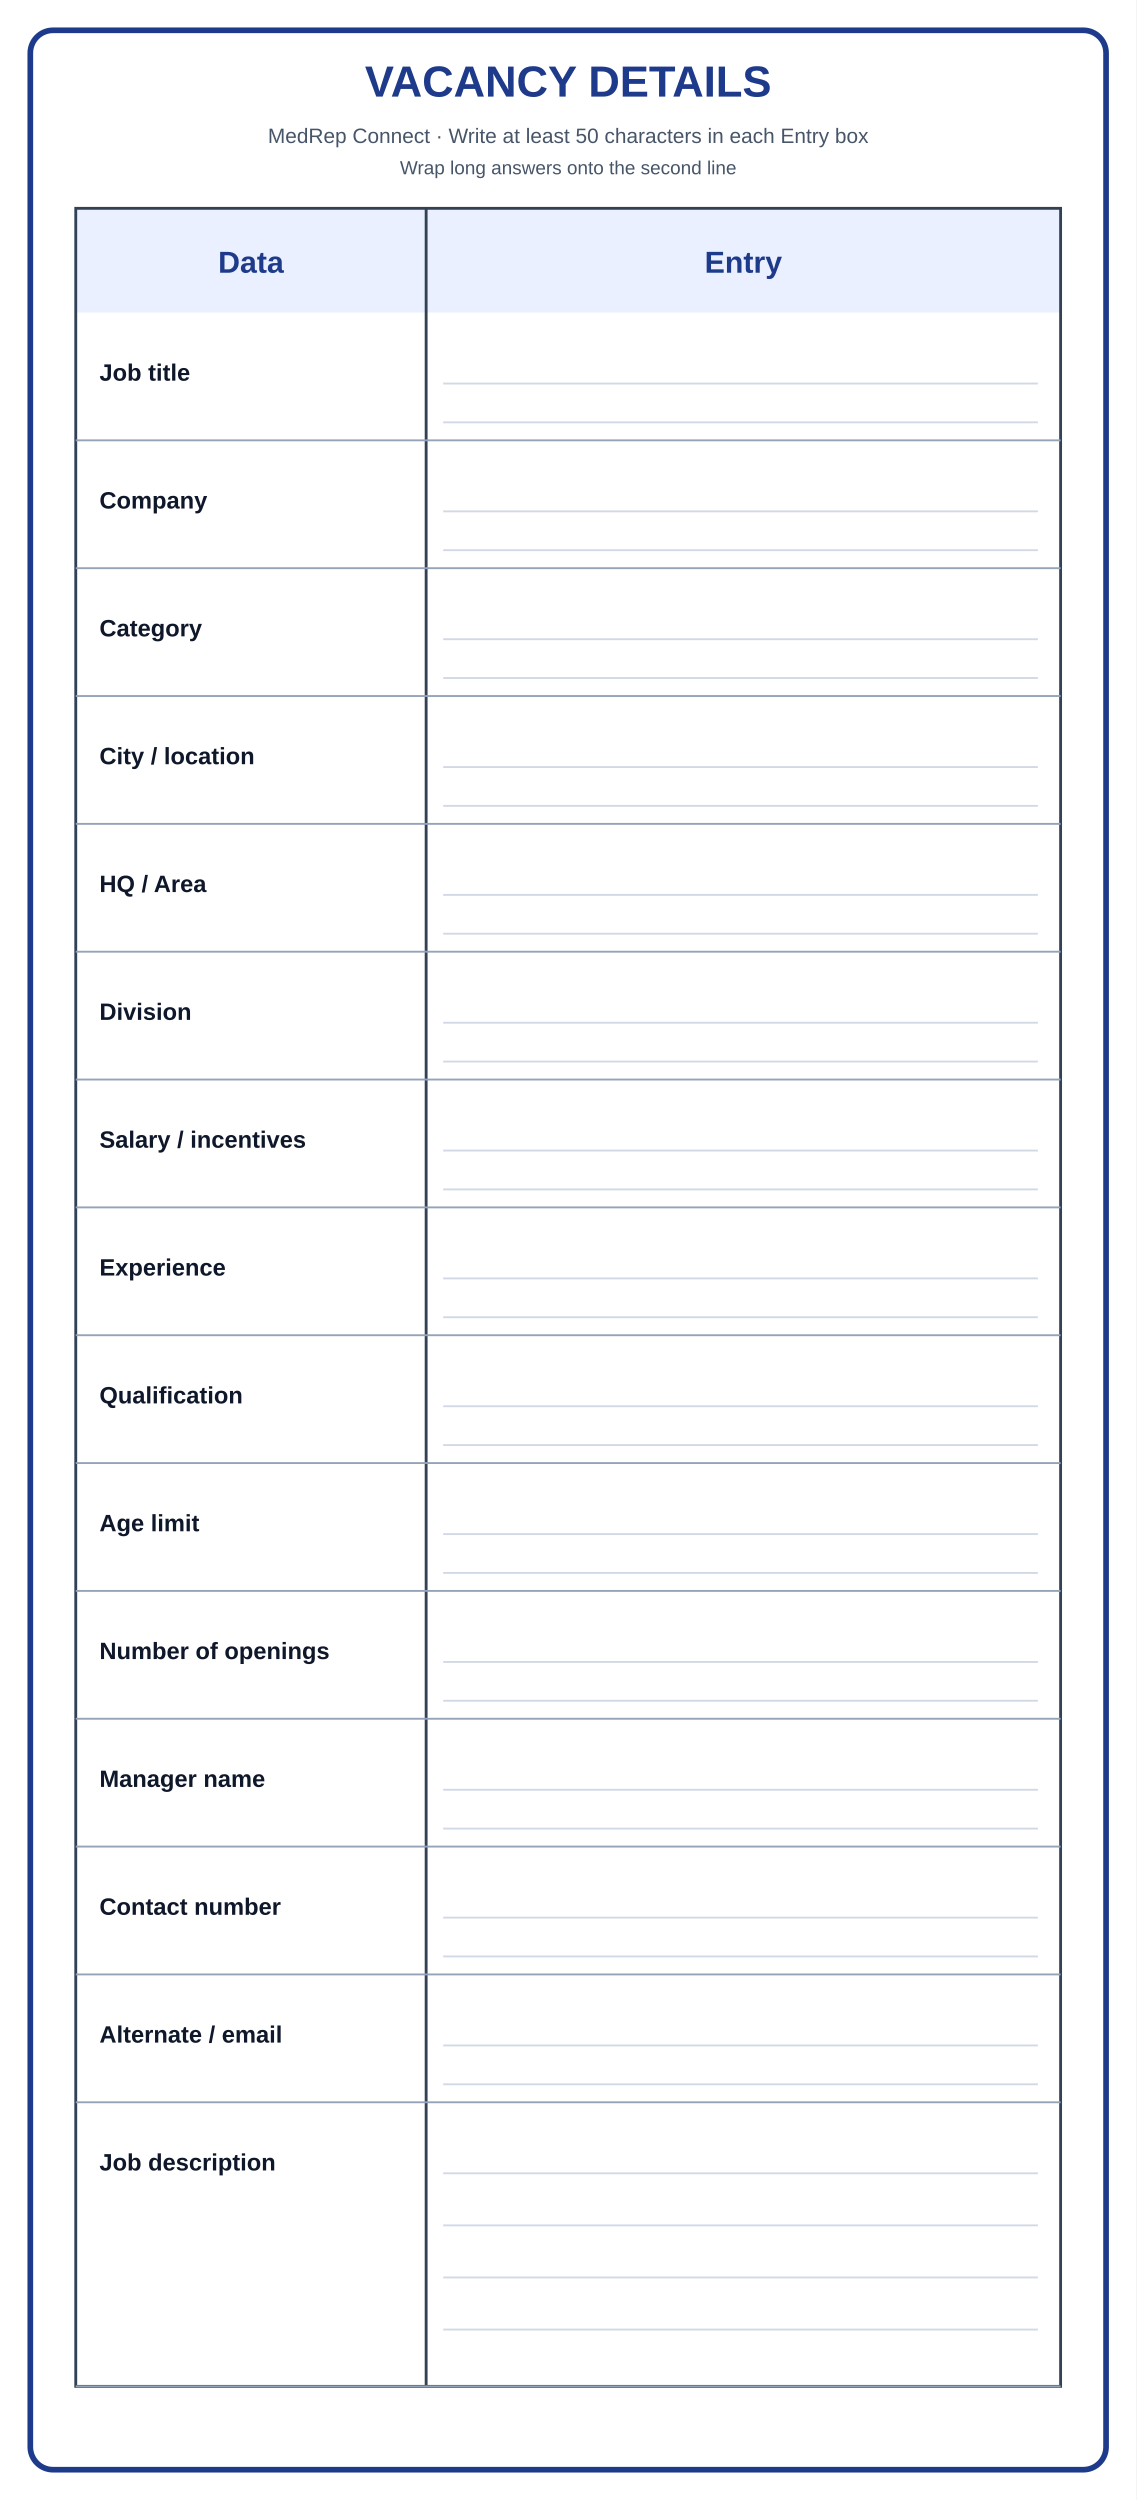
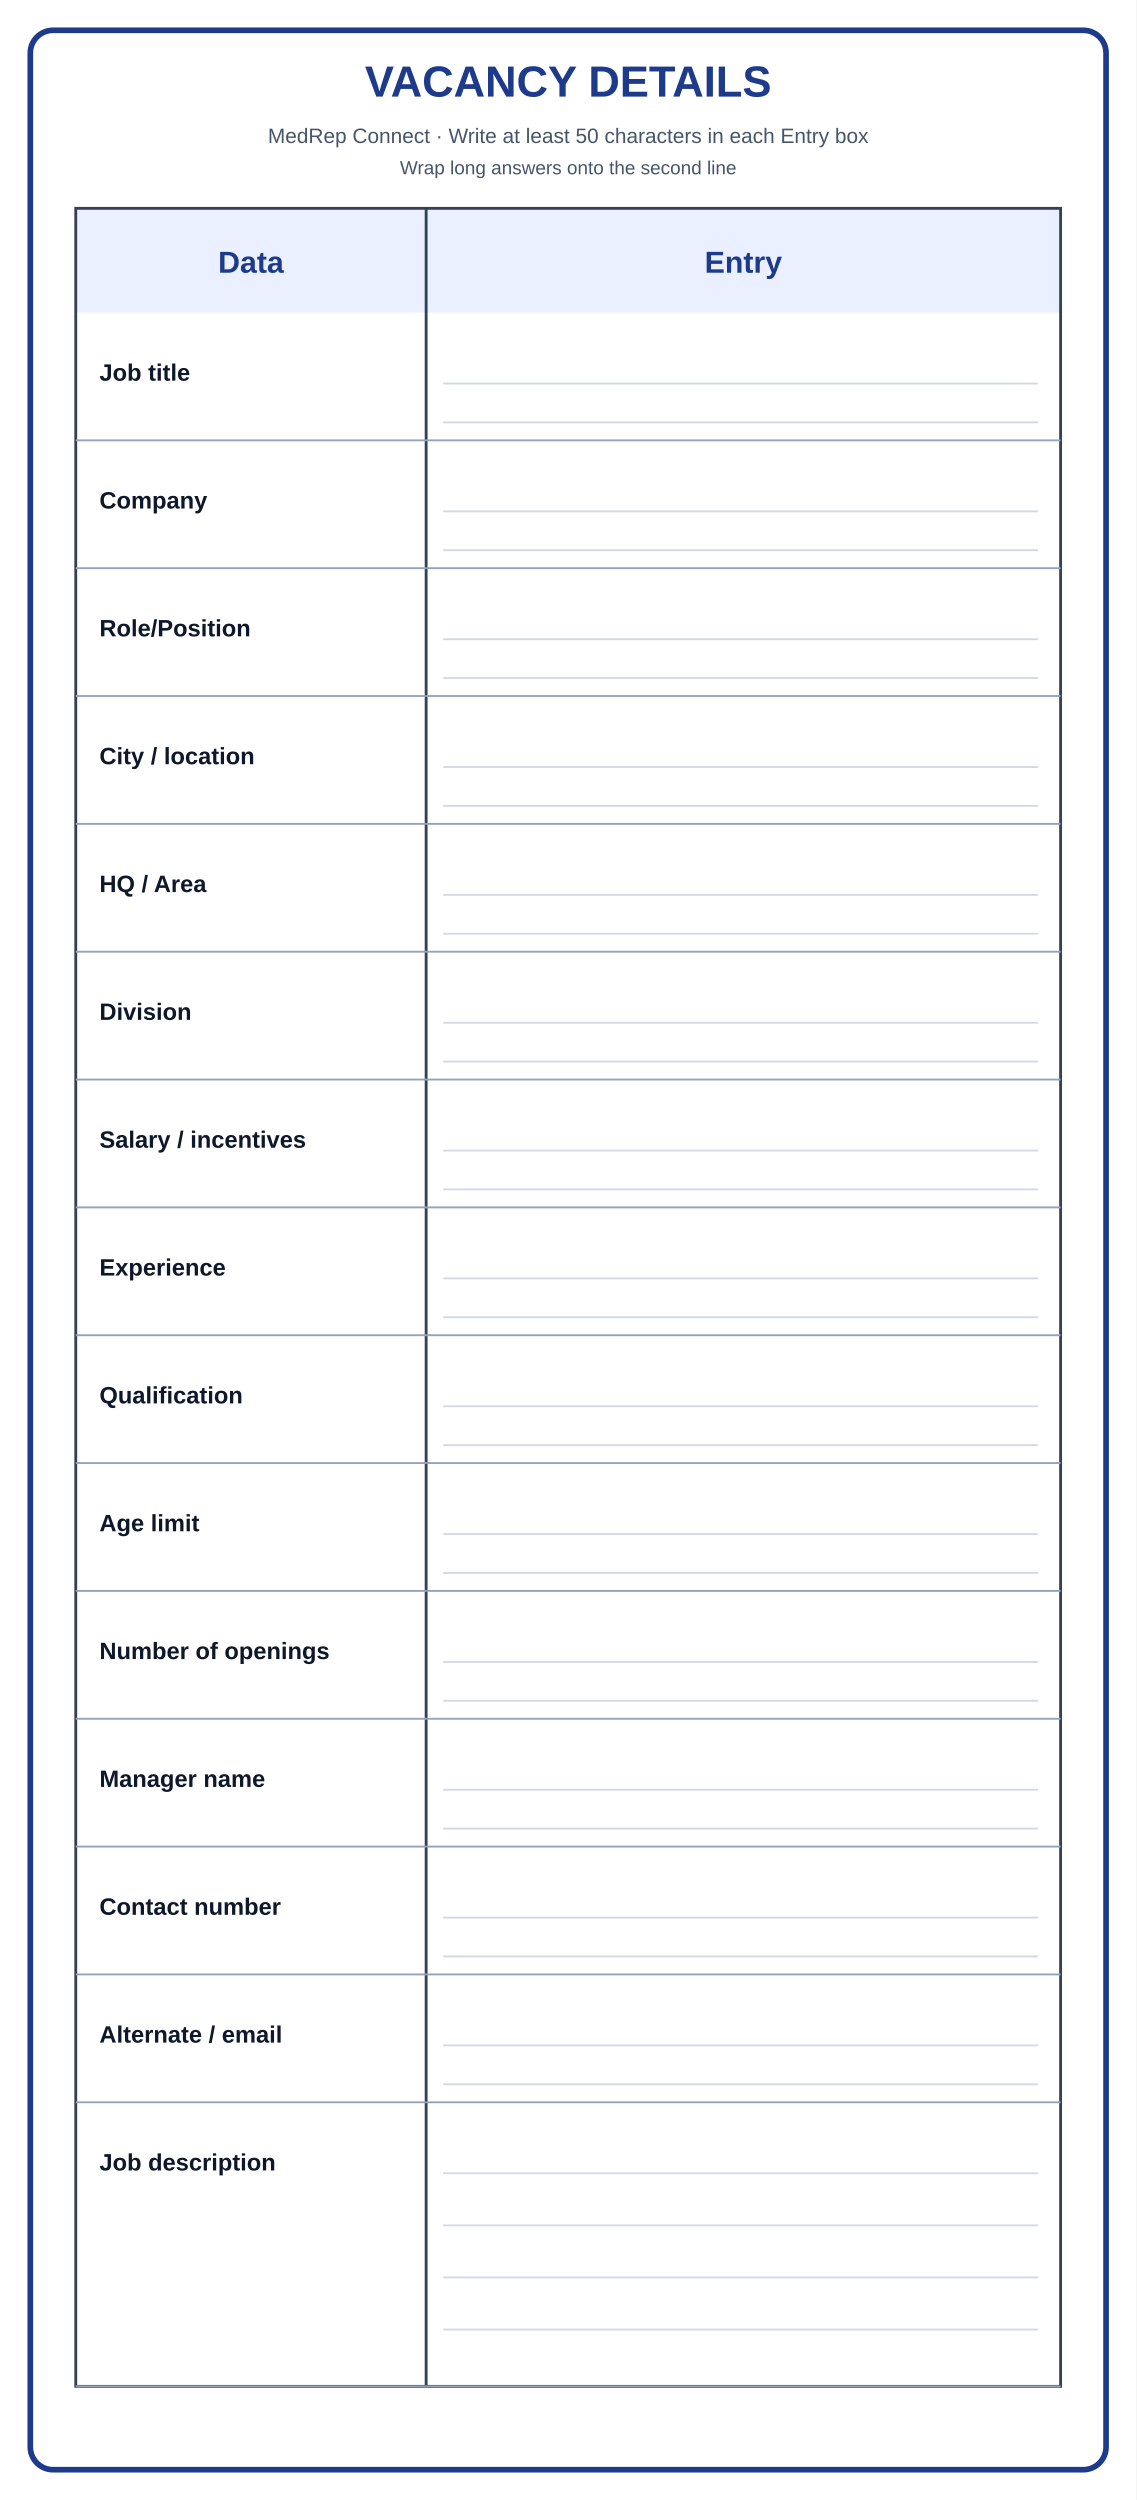
<svg xmlns="http://www.w3.org/2000/svg" width="1200" height="2640" viewBox="0 0 1200 2640">
  <rect width="1200" height="2640" fill="#ffffff" />
  <rect x="32" y="32" width="1136" height="2576" rx="24" fill="none" stroke="#1e3a8a" stroke-width="6" />
  <text x="600" y="102" text-anchor="middle" font-family="Arial,sans-serif" font-size="46" font-weight="700" fill="#1e3a8a">VACANCY DETAILS</text>
  <text x="600" y="151" text-anchor="middle" font-family="Arial,sans-serif" font-size="22" fill="#475569">MedRep Connect · Write at least 50 characters in each Entry box</text>
  <text x="600" y="184" text-anchor="middle" font-family="Arial,sans-serif" font-size="20" fill="#475569">Wrap long answers onto the second line</text>
  <rect x="80" y="220" width="1040" height="110" fill="#eaf0ff" />
  <rect x="80" y="220" width="1040" height="2300" fill="none" stroke="#334155" stroke-width="3" />
  <line x1="450" y1="220" x2="450" y2="2520" stroke="#334155" stroke-width="3" />
  <text x="265" y="288" text-anchor="middle" font-family="Arial,sans-serif" font-size="32" font-weight="700" fill="#1e3a8a">Data</text>
  <text x="785" y="288" text-anchor="middle" font-family="Arial,sans-serif" font-size="32" font-weight="700" fill="#1e3a8a">Entry</text>
  <g font-family="Arial,sans-serif" fill="#0f172a">
    <text x="105" y="402" font-size="25" font-weight="700">Job title</text>
    <line x1="80" y1="465" x2="1120" y2="465" stroke="#94a3b8" stroke-width="2" />
    <line x1="468" y1="405" x2="1096" y2="405" stroke="#d1d9e6" stroke-width="2" />
    <line x1="468" y1="446" x2="1096" y2="446" stroke="#d1d9e6" stroke-width="2" />
    <text x="105" y="537" font-size="25" font-weight="700">Company</text>
    <line x1="80" y1="600" x2="1120" y2="600" stroke="#94a3b8" stroke-width="2" />
    <line x1="468" y1="540" x2="1096" y2="540" stroke="#d1d9e6" stroke-width="2" />
    <line x1="468" y1="581" x2="1096" y2="581" stroke="#d1d9e6" stroke-width="2" />
-     <text x="105" y="672" font-size="25" font-weight="700">Category</text>
+     <text x="105" y="672" font-size="25" font-weight="700">Role/Position</text>
    <line x1="80" y1="735" x2="1120" y2="735" stroke="#94a3b8" stroke-width="2" />
    <line x1="468" y1="675" x2="1096" y2="675" stroke="#d1d9e6" stroke-width="2" />
    <line x1="468" y1="716" x2="1096" y2="716" stroke="#d1d9e6" stroke-width="2" />
    <text x="105" y="807" font-size="25" font-weight="700">City / location</text>
    <line x1="80" y1="870" x2="1120" y2="870" stroke="#94a3b8" stroke-width="2" />
    <line x1="468" y1="810" x2="1096" y2="810" stroke="#d1d9e6" stroke-width="2" />
    <line x1="468" y1="851" x2="1096" y2="851" stroke="#d1d9e6" stroke-width="2" />
    <text x="105" y="942" font-size="25" font-weight="700">HQ / Area</text>
    <line x1="80" y1="1005" x2="1120" y2="1005" stroke="#94a3b8" stroke-width="2" />
    <line x1="468" y1="945" x2="1096" y2="945" stroke="#d1d9e6" stroke-width="2" />
    <line x1="468" y1="986" x2="1096" y2="986" stroke="#d1d9e6" stroke-width="2" />
    <text x="105" y="1077" font-size="25" font-weight="700">Division</text>
    <line x1="80" y1="1140" x2="1120" y2="1140" stroke="#94a3b8" stroke-width="2" />
    <line x1="468" y1="1080" x2="1096" y2="1080" stroke="#d1d9e6" stroke-width="2" />
    <line x1="468" y1="1121" x2="1096" y2="1121" stroke="#d1d9e6" stroke-width="2" />
    <text x="105" y="1212" font-size="25" font-weight="700">Salary / incentives</text>
    <line x1="80" y1="1275" x2="1120" y2="1275" stroke="#94a3b8" stroke-width="2" />
    <line x1="468" y1="1215" x2="1096" y2="1215" stroke="#d1d9e6" stroke-width="2" />
    <line x1="468" y1="1256" x2="1096" y2="1256" stroke="#d1d9e6" stroke-width="2" />
    <text x="105" y="1347" font-size="25" font-weight="700">Experience</text>
    <line x1="80" y1="1410" x2="1120" y2="1410" stroke="#94a3b8" stroke-width="2" />
    <line x1="468" y1="1350" x2="1096" y2="1350" stroke="#d1d9e6" stroke-width="2" />
    <line x1="468" y1="1391" x2="1096" y2="1391" stroke="#d1d9e6" stroke-width="2" />
    <text x="105" y="1482" font-size="25" font-weight="700">Qualification</text>
    <line x1="80" y1="1545" x2="1120" y2="1545" stroke="#94a3b8" stroke-width="2" />
    <line x1="468" y1="1485" x2="1096" y2="1485" stroke="#d1d9e6" stroke-width="2" />
    <line x1="468" y1="1526" x2="1096" y2="1526" stroke="#d1d9e6" stroke-width="2" />
    <text x="105" y="1617" font-size="25" font-weight="700">Age limit</text>
    <line x1="80" y1="1680" x2="1120" y2="1680" stroke="#94a3b8" stroke-width="2" />
    <line x1="468" y1="1620" x2="1096" y2="1620" stroke="#d1d9e6" stroke-width="2" />
    <line x1="468" y1="1661" x2="1096" y2="1661" stroke="#d1d9e6" stroke-width="2" />
    <text x="105" y="1752" font-size="25" font-weight="700">Number of openings</text>
    <line x1="80" y1="1815" x2="1120" y2="1815" stroke="#94a3b8" stroke-width="2" />
    <line x1="468" y1="1755" x2="1096" y2="1755" stroke="#d1d9e6" stroke-width="2" />
    <line x1="468" y1="1796" x2="1096" y2="1796" stroke="#d1d9e6" stroke-width="2" />
    <text x="105" y="1887" font-size="25" font-weight="700">Manager name</text>
    <line x1="80" y1="1950" x2="1120" y2="1950" stroke="#94a3b8" stroke-width="2" />
    <line x1="468" y1="1890" x2="1096" y2="1890" stroke="#d1d9e6" stroke-width="2" />
    <line x1="468" y1="1931" x2="1096" y2="1931" stroke="#d1d9e6" stroke-width="2" />
    <text x="105" y="2022" font-size="25" font-weight="700">Contact number</text>
    <line x1="80" y1="2085" x2="1120" y2="2085" stroke="#94a3b8" stroke-width="2" />
    <line x1="468" y1="2025" x2="1096" y2="2025" stroke="#d1d9e6" stroke-width="2" />
    <line x1="468" y1="2066" x2="1096" y2="2066" stroke="#d1d9e6" stroke-width="2" />
    <text x="105" y="2157" font-size="25" font-weight="700">Alternate / email</text>
    <line x1="80" y1="2220" x2="1120" y2="2220" stroke="#94a3b8" stroke-width="2" />
    <line x1="468" y1="2160" x2="1096" y2="2160" stroke="#d1d9e6" stroke-width="2" />
    <line x1="468" y1="2201" x2="1096" y2="2201" stroke="#d1d9e6" stroke-width="2" />
    <text x="105" y="2292" font-size="25" font-weight="700">Job description</text>
    <line x1="80" y1="2520" x2="1120" y2="2520" stroke="#94a3b8" stroke-width="2" />
    <line x1="468" y1="2295" x2="1096" y2="2295" stroke="#d1d9e6" stroke-width="2" />
    <line x1="468" y1="2350" x2="1096" y2="2350" stroke="#d1d9e6" stroke-width="2" />
    <line x1="468" y1="2405" x2="1096" y2="2405" stroke="#d1d9e6" stroke-width="2" />
    <line x1="468" y1="2460" x2="1096" y2="2460" stroke="#d1d9e6" stroke-width="2" />
  </g>
</svg>
